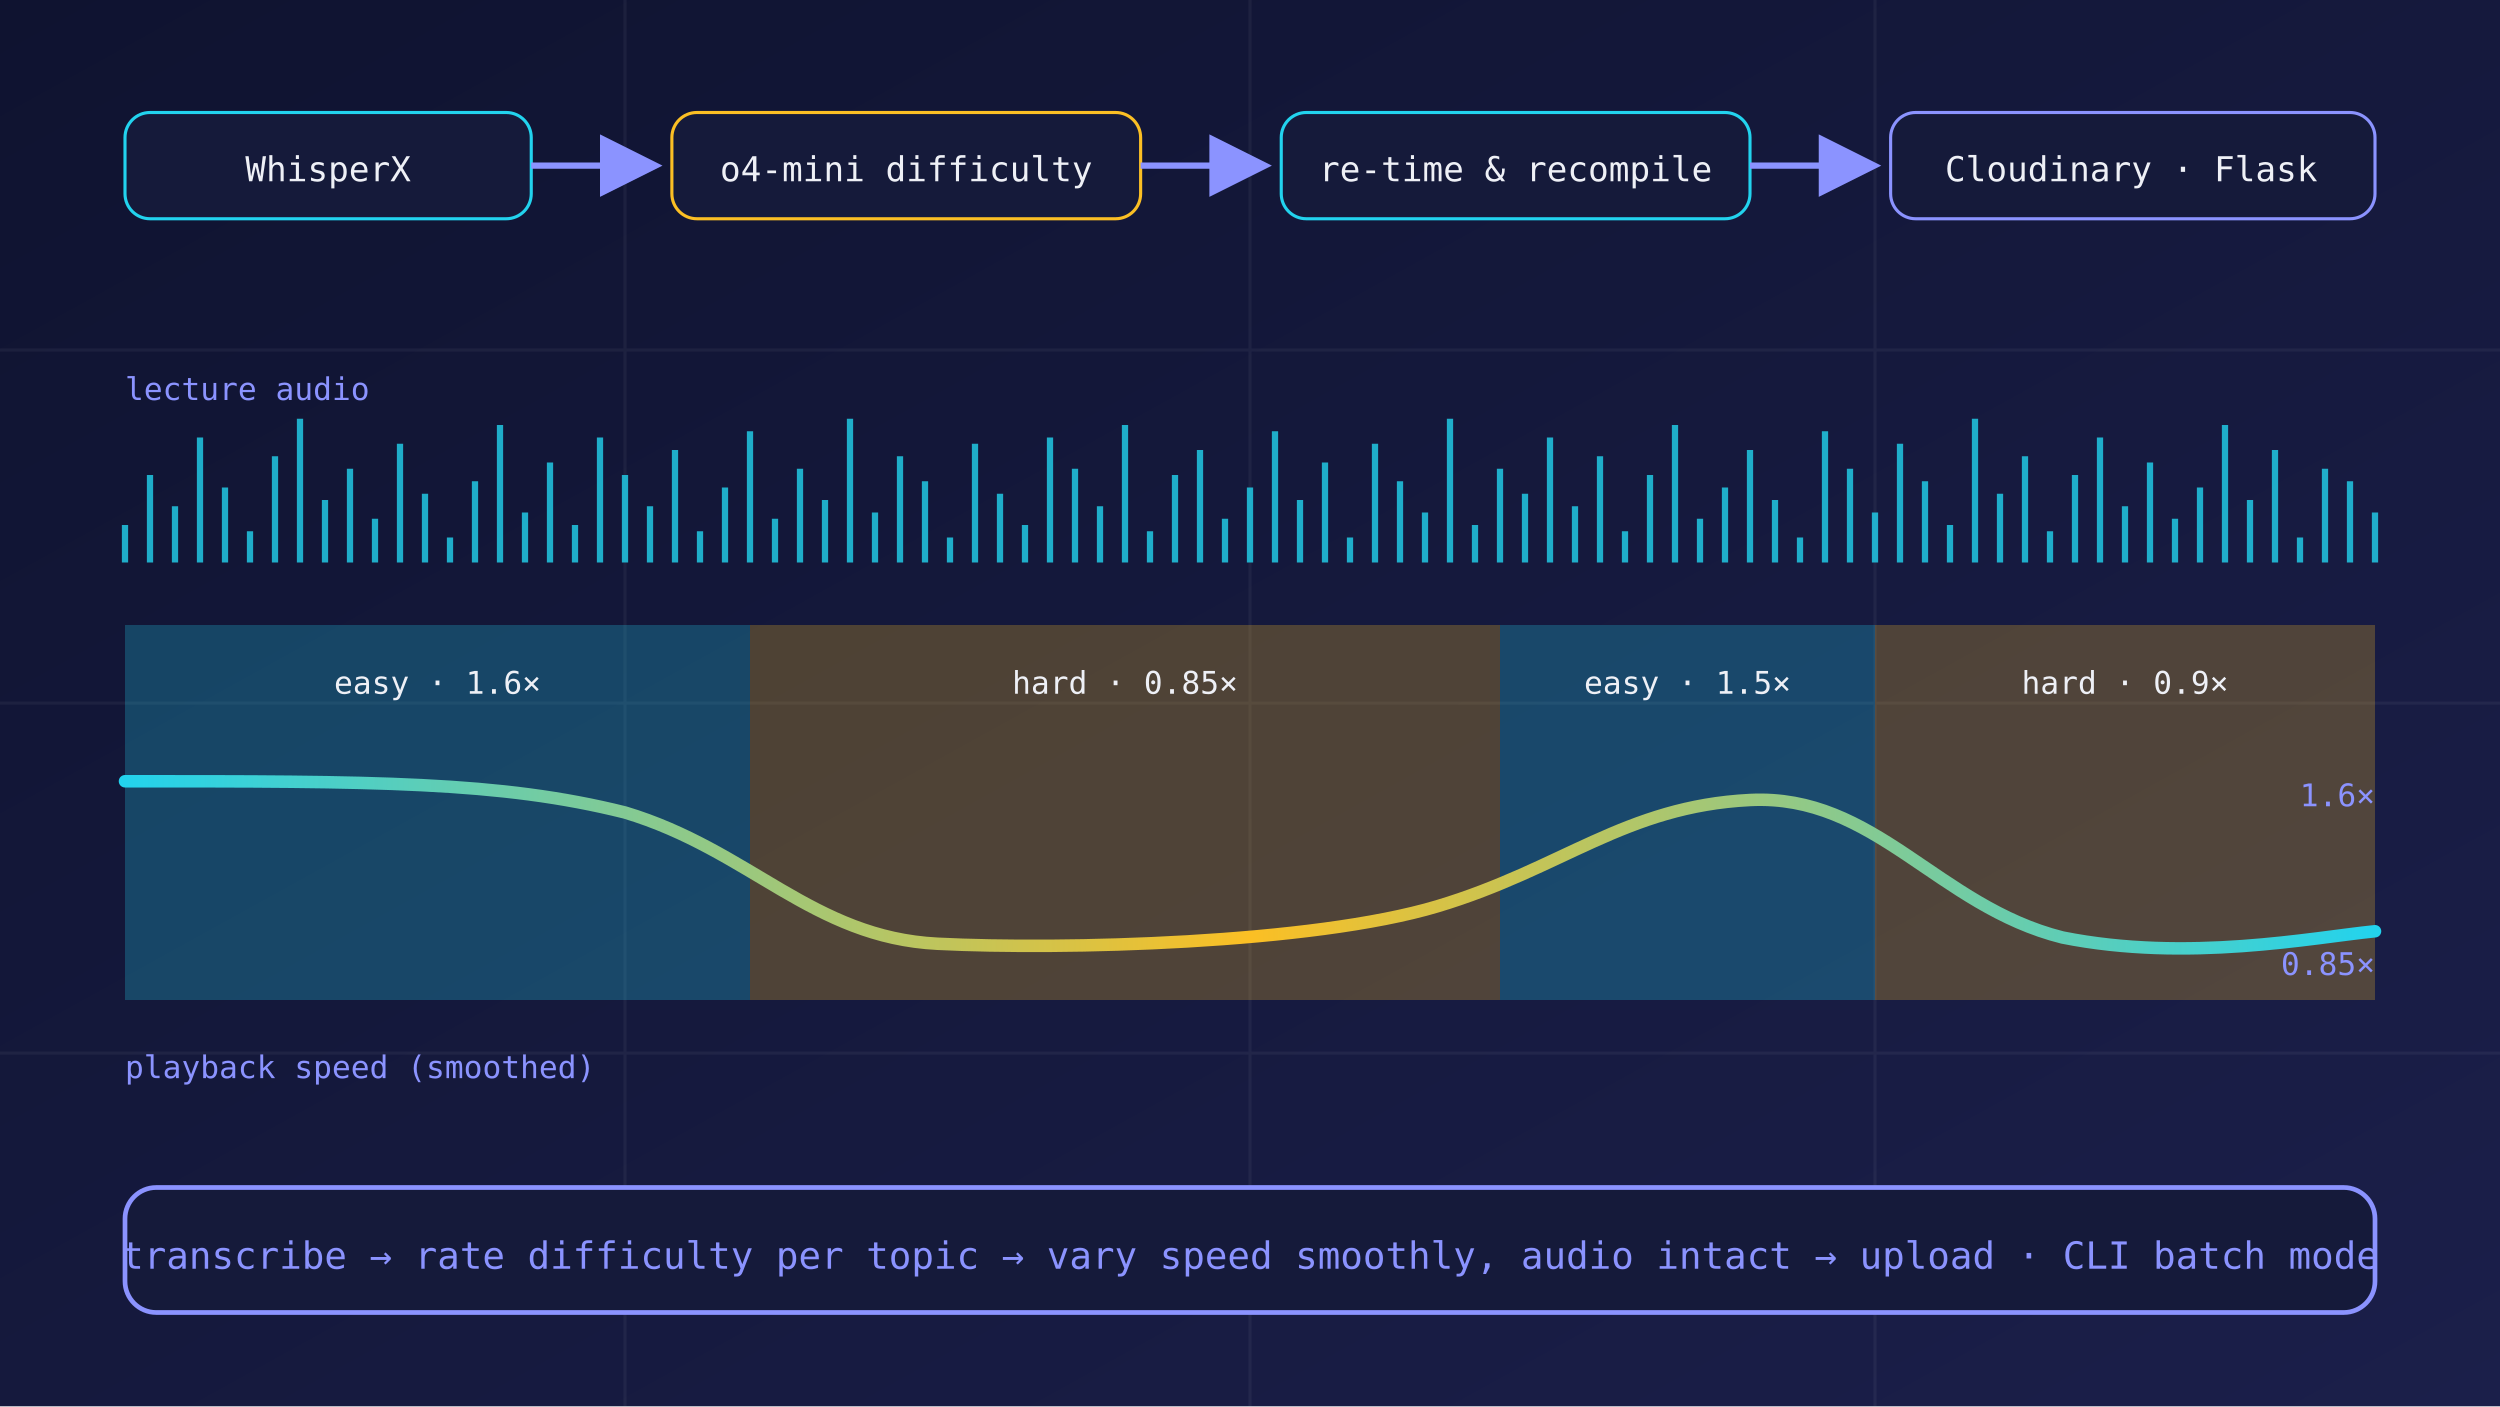
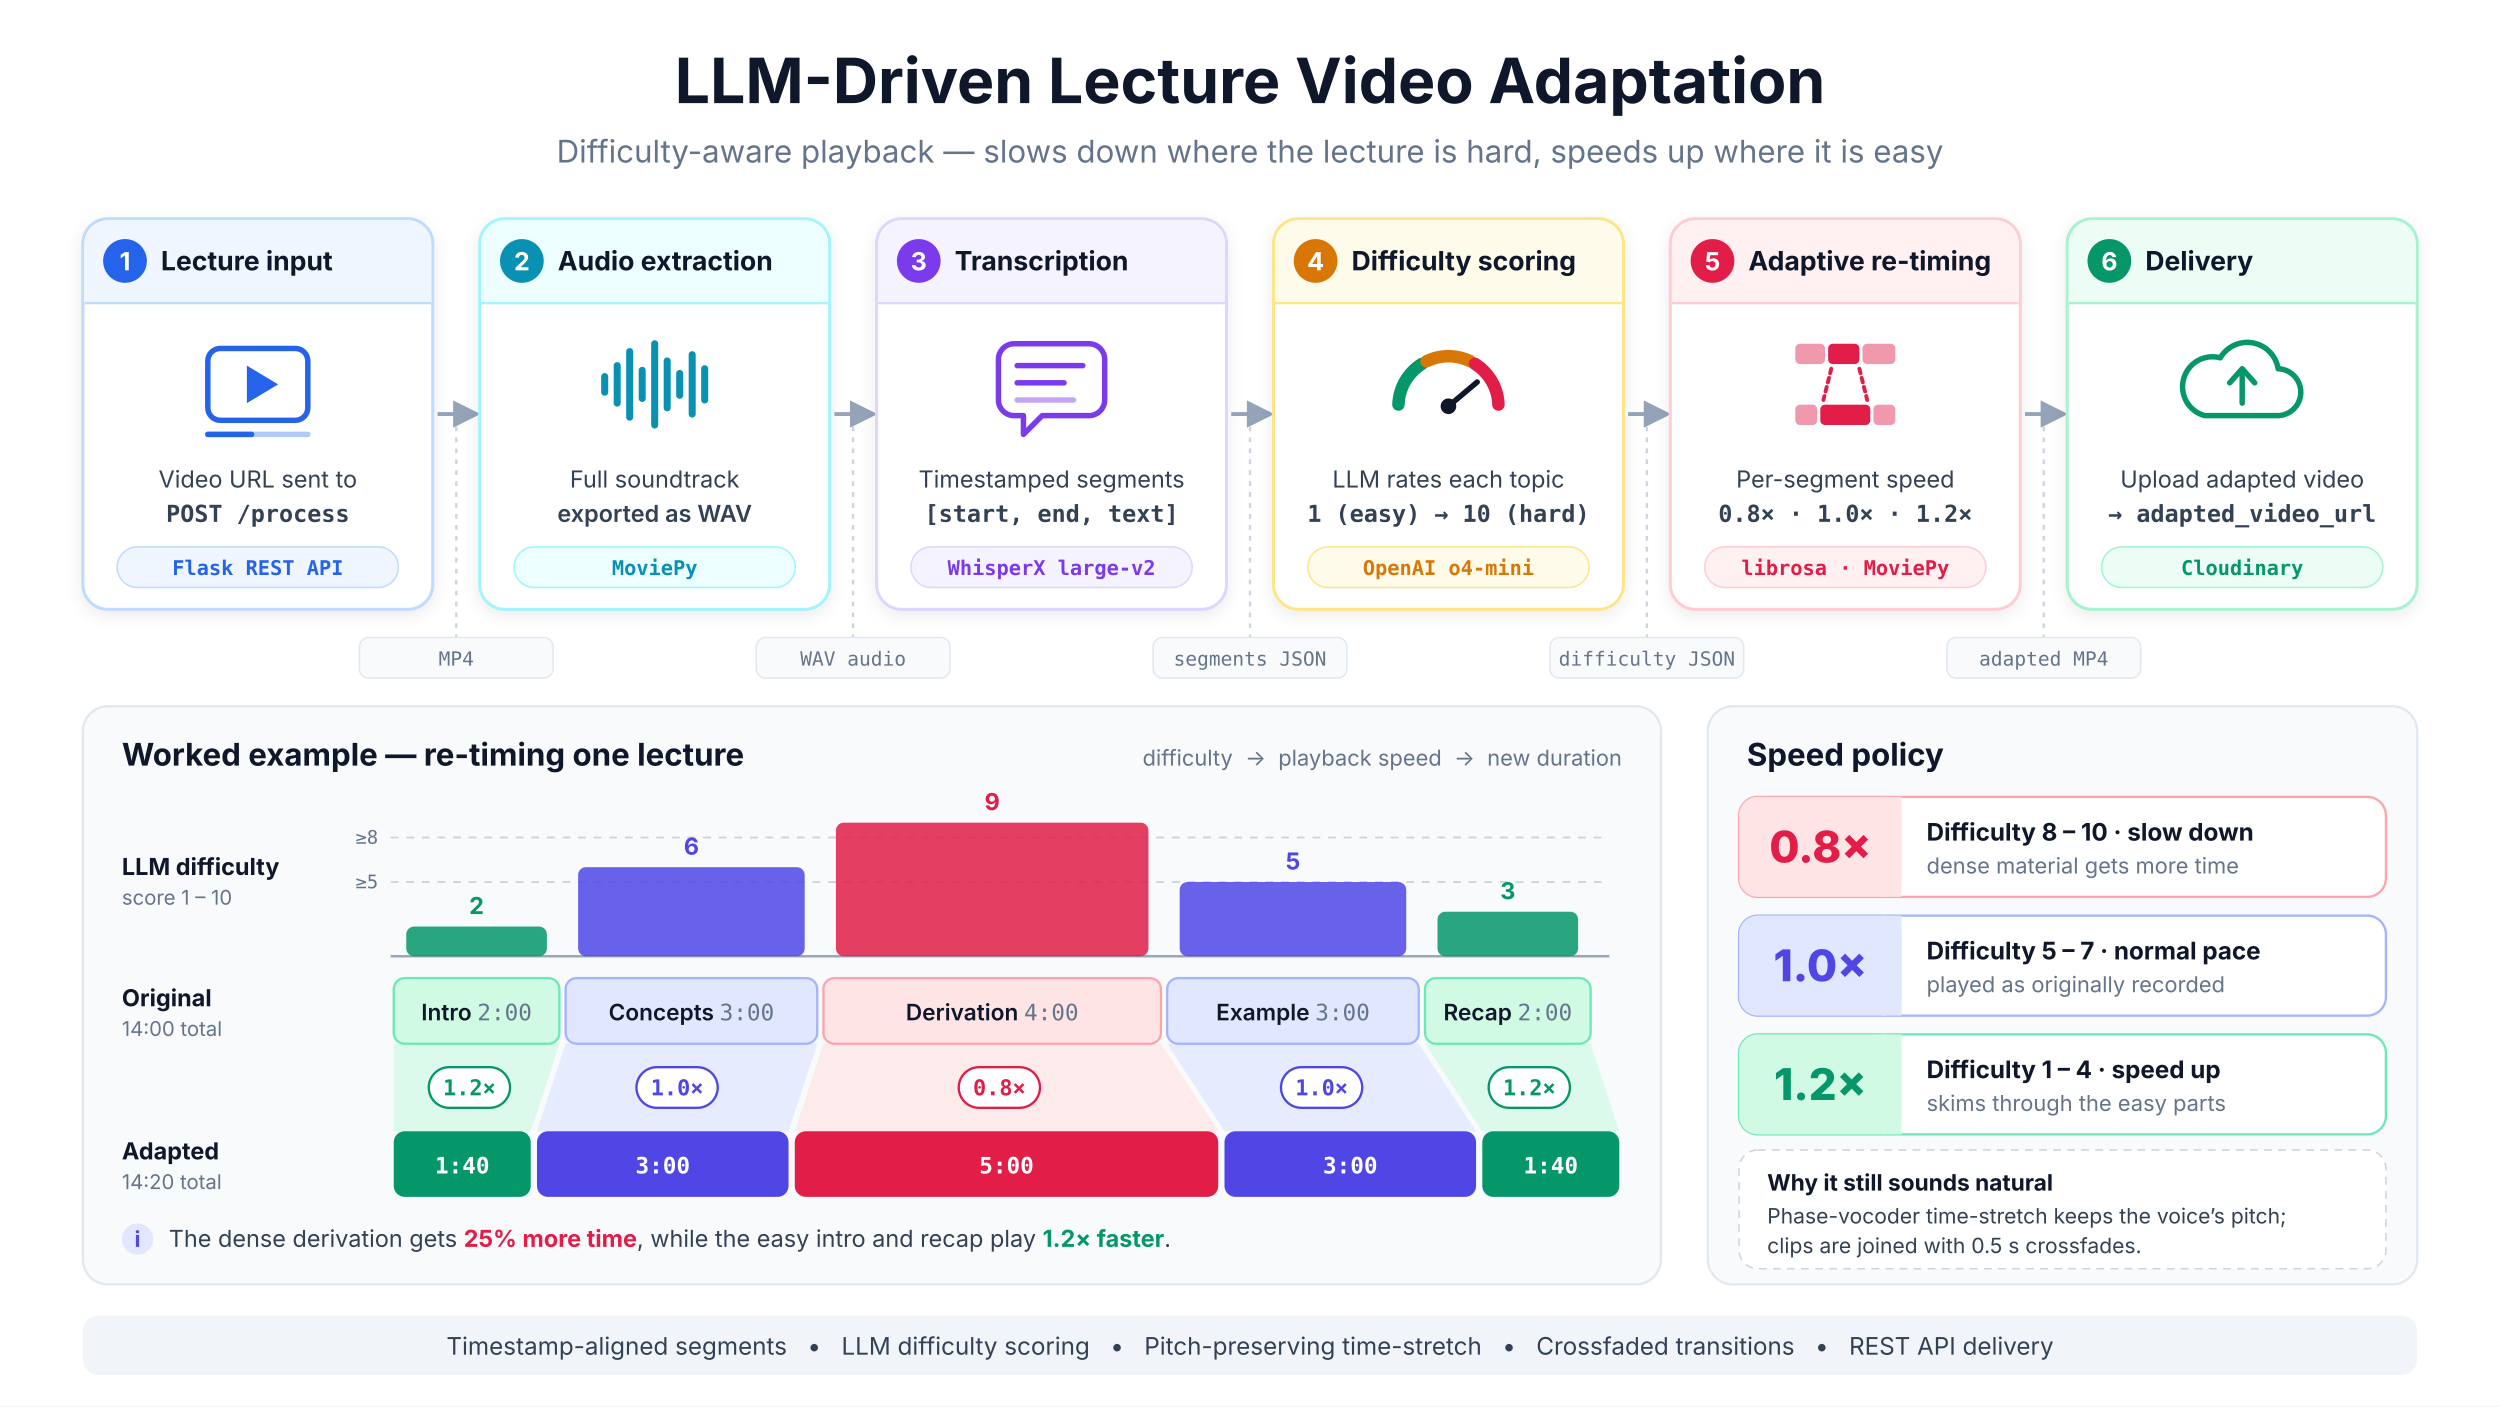
- <svg xmlns="http://www.w3.org/2000/svg" viewBox="0 0 800 450" width="800" height="450" font-family="JetBrains Mono, ui-monospace, monospace">
+ <svg xmlns="http://www.w3.org/2000/svg" viewBox="0 0 1600 900" width="1600" height="900">
+   <style>
+   text{font-family:'Segoe UI',Inter,'Helvetica Neue',Arial,sans-serif;fill:#0f172a}
+   .m{font-family:Consolas,'JetBrains Mono',Menlo,monospace}
+ </style>
  <defs>
-     <linearGradient id="bg" x1="0" y1="0" x2="1" y2="1">
-       <stop offset="0" stop-color="#0f1330" />
-       <stop offset="1" stop-color="#1b1f4a" />
-     </linearGradient>
-     <linearGradient id="speed" x1="0" y1="0" x2="1" y2="0">
-       <stop offset="0" stop-color="#22d3ee" />
-       <stop offset="0.5" stop-color="#fbbf24" />
-       <stop offset="1" stop-color="#22d3ee" />
-     </linearGradient>
-     <marker id="a" markerWidth="10" markerHeight="10" refX="8" refY="5" orient="auto">
-       <path d="M0,0 L10,5 L0,10 Z" fill="#8b93ff" />
+     <filter id="sh" x="-10%" y="-10%" width="120%" height="130%">
+       <feDropShadow dx="0" dy="3" stdDeviation="5" flood-color="#0f172a" flood-opacity="0.08" />
+     </filter>
+     <marker id="arr" viewBox="0 0 10 10" refX="8" refY="5" markerWidth="7" markerHeight="7" orient="auto-start-reverse">
+       <path d="M0,0 L10,5 L0,10 z" fill="#94a3b8" />
    </marker>
  </defs>
-   <rect width="800" height="450" fill="url(#bg)" />
-   <g stroke="#fff" stroke-opacity="0.05">
-     <path d="M0 112H800M0 225H800M0 337H800M200 0V450M400 0V450M600 0V450" />
-   </g>
-   <g font-size="11" fill="#eef0f6" text-anchor="middle">
-     <rect x="40" y="36" width="130" height="34" rx="8" fill="#151a3a" stroke="#22d3ee" />
-     <text x="105" y="58">WhisperX</text>
-     <rect x="215" y="36" width="150" height="34" rx="8" fill="#151a3a" stroke="#fbbf24" />
-     <text x="290" y="58">o4-mini difficulty</text>
-     <rect x="410" y="36" width="150" height="34" rx="8" fill="#151a3a" stroke="#22d3ee" />
-     <text x="485" y="58">re-time &amp; recompile</text>
-     <rect x="605" y="36" width="155" height="34" rx="8" fill="#151a3a" stroke="#8b93ff" />
-     <text x="682" y="58">Cloudinary · Flask</text>
-   </g>
-   <g stroke="#8b93ff" stroke-width="2" fill="none">
-     <path d="M170 53H208" marker-end="url(#a)" />
-     <path d="M365 53H403" marker-end="url(#a)" />
-     <path d="M560 53H598" marker-end="url(#a)" />
-   </g>
-   <text x="40" y="128" font-size="10" fill="#8b93ff">lecture audio</text>
-   <g stroke="#22d3ee" stroke-width="2" opacity="0.8">
-     <path d="M40 180 v-12 M48 180 v-28 M56 180 v-18 M64 180 v-40 M72 180 v-24 M80 180 v-10 M88 180 v-34 M96 180 v-46 M104 180 v-20 M112 180 v-30 M120 180 v-14 M128 180 v-38 M136 180 v-22 M144 180 v-8 M152 180 v-26 M160 180 v-44 M168 180 v-16 M176 180 v-32 M184 180 v-12 M192 180 v-40 M200 180 v-28 M208 180 v-18 M216 180 v-36 M224 180 v-10 M232 180 v-24 M240 180 v-42 M248 180 v-14 M256 180 v-30 M264 180 v-20 M272 180 v-46 M280 180 v-16 M288 180 v-34 M296 180 v-26 M304 180 v-8 M312 180 v-38 M320 180 v-22 M328 180 v-12 M336 180 v-40 M344 180 v-30 M352 180 v-18 M360 180 v-44 M368 180 v-10 M376 180 v-28 M384 180 v-36 M392 180 v-14 M400 180 v-24 M408 180 v-42 M416 180 v-20 M424 180 v-32 M432 180 v-8 M440 180 v-38 M448 180 v-26 M456 180 v-16 M464 180 v-46 M472 180 v-12 M480 180 v-30 M488 180 v-22 M496 180 v-40 M504 180 v-18 M512 180 v-34 M520 180 v-10 M528 180 v-28 M536 180 v-44 M544 180 v-14 M552 180 v-24 M560 180 v-36 M568 180 v-20 M576 180 v-8 M584 180 v-42 M592 180 v-30 M600 180 v-16 M608 180 v-38 M616 180 v-26 M624 180 v-12 M632 180 v-46 M640 180 v-22 M648 180 v-34 M656 180 v-10 M664 180 v-28 M672 180 v-40 M680 180 v-18 M688 180 v-32 M696 180 v-14 M704 180 v-24 M712 180 v-44 M720 180 v-20 M728 180 v-36 M736 180 v-8 M744 180 v-30 M752 180 v-26 M760 180 v-16" />
-   </g>
-   <g opacity="0.25">
-     <rect x="40" y="200" width="200" height="120" fill="#22d3ee" />
-     <rect x="240" y="200" width="240" height="120" fill="#fbbf24" />
-     <rect x="480" y="200" width="120" height="120" fill="#22d3ee" />
-     <rect x="600" y="200" width="160" height="120" fill="#fbbf24" />
-   </g>
-   <g font-size="10" text-anchor="middle" fill="#eef0f6">
-     <text x="140" y="222">easy · 1.6×</text>
-     <text x="360" y="222">hard · 0.85×</text>
-     <text x="540" y="222">easy · 1.5×</text>
-     <text x="680" y="222">hard · 0.9×</text>
-   </g>
-   <path d="M40 250 C120 250 160 250 200 260 C240 272 260 300 300 302 C340 304 420 302 460 290 C500 278 520 258 560 256 C600 254 620 290 660 300 C700 308 740 300 760 298" fill="none" stroke="url(#speed)" stroke-width="4" stroke-linecap="round" />
-   <text x="40" y="345" font-size="10" fill="#8b93ff">playback speed (smoothed)</text>
-   <g font-size="10" fill="#8b93ff" text-anchor="end">
-     <text x="760" y="258">1.6×</text>
-     <text x="760" y="312">0.85×</text>
-   </g>
-   <rect x="40" y="380" width="720" height="40" rx="10" fill="#151a3a" stroke="#8b93ff" stroke-width="1.5" />
-   <text x="400" y="406" text-anchor="middle" font-size="12" fill="#8b93ff">transcribe → rate difficulty per topic → vary speed smoothly, audio intact → upload · CLI batch mode</text>
+   <rect width="1600" height="900" fill="#ffffff" />
+   <text x="800" y="66" text-anchor="middle" font-size="40" font-weight="700">LLM-Driven Lecture Video Adaptation</text>
+   <text x="800" y="104" text-anchor="middle" font-size="20" style="fill:#64748b">Difficulty-aware playback — slows down where the lecture is hard, speeds up where it is easy</text>
+   <g filter="url(#sh)">
+     <rect x="53" y="140" width="224" height="250" rx="16" fill="#fff" stroke="#bfdbfe" stroke-width="2" />
+   </g>
+   <path d="M54,157 a16,16 0 0 1 16,-16 h190 a16,16 0 0 1 16,16 v37 h-222 z" fill="#eff6ff" />
+   <line x1="54" y1="194" x2="276" y2="194" stroke="#bfdbfe" stroke-width="1.5" />
+   <circle cx="80" cy="167" r="14" fill="#2563eb" />
+   <text x="80" y="173" text-anchor="middle" font-size="16" font-weight="700" style="fill:#fff">1</text>
+   <text x="103" y="173" font-size="17" font-weight="700">Lecture input</text>
+   <rect x="133" y="223" width="64" height="46" rx="8" fill="none" stroke="#2563eb" stroke-width="3.5" />
+   <path d="M158,234 L178,246 L158,258 Z" fill="#2563eb" />
+   <line x1="133" y1="278" x2="197" y2="278" stroke="#2563eb" stroke-width="3.5" stroke-linecap="round" opacity=".35" />
+   <line x1="133" y1="278" x2="161" y2="278" stroke="#2563eb" stroke-width="3.5" stroke-linecap="round" />
+   <text x="165" y="312" text-anchor="middle" font-size="15" style="fill:#334155">Video URL sent to</text>
+   <text x="165" y="334" text-anchor="middle" font-size="15" font-weight="600" class="m" style="fill:#334155">POST /process</text>
+   <rect x="75" y="350" width="180" height="26" rx="13" fill="#eff6ff" stroke="#bfdbfe" />
+   <text x="165" y="368" text-anchor="middle" font-size="13" font-weight="600" class="m" style="fill:#2563eb">Flask REST API</text>
+   <line x1="280" y1="265" x2="304" y2="265" stroke="#94a3b8" stroke-width="2.5" marker-end="url(#arr)" />
+   <line x1="292" y1="273" x2="292" y2="408" stroke="#cbd5e1" stroke-width="1.5" stroke-dasharray="3 4" />
+   <rect x="230" y="408" width="124" height="26" rx="6" fill="#f8fafc" stroke="#e2e8f0" />
+   <text x="292" y="426" text-anchor="middle" font-size="12.5" class="m" style="fill:#64748b">MP4</text>
+   <g filter="url(#sh)">
+     <rect x="307" y="140" width="224" height="250" rx="16" fill="#fff" stroke="#a5f3fc" stroke-width="2" />
+   </g>
+   <path d="M308,157 a16,16 0 0 1 16,-16 h190 a16,16 0 0 1 16,16 v37 h-222 z" fill="#ecfeff" />
+   <line x1="308" y1="194" x2="530" y2="194" stroke="#a5f3fc" stroke-width="1.5" />
+   <circle cx="334" cy="167" r="14" fill="#0891b2" />
+   <text x="334" y="173" text-anchor="middle" font-size="16" font-weight="700" style="fill:#fff">2</text>
+   <text x="357" y="173" font-size="17" font-weight="700">Audio extraction</text>
+   <line x1="387" y1="241" x2="387" y2="251" stroke="#0891b2" stroke-width="4.5" stroke-linecap="round" />
+   <line x1="395" y1="234" x2="395" y2="258" stroke="#0891b2" stroke-width="4.5" stroke-linecap="round" />
+   <line x1="403" y1="225" x2="403" y2="267" stroke="#0891b2" stroke-width="4.5" stroke-linecap="round" />
+   <line x1="411" y1="237" x2="411" y2="255" stroke="#0891b2" stroke-width="4.5" stroke-linecap="round" />
+   <line x1="419" y1="220" x2="419" y2="272" stroke="#0891b2" stroke-width="4.5" stroke-linecap="round" />
+   <line x1="427" y1="231" x2="427" y2="261" stroke="#0891b2" stroke-width="4.5" stroke-linecap="round" />
+   <line x1="435" y1="239" x2="435" y2="253" stroke="#0891b2" stroke-width="4.5" stroke-linecap="round" />
+   <line x1="443" y1="227" x2="443" y2="265" stroke="#0891b2" stroke-width="4.5" stroke-linecap="round" />
+   <line x1="451" y1="236" x2="451" y2="256" stroke="#0891b2" stroke-width="4.5" stroke-linecap="round" />
+   <text x="419" y="312" text-anchor="middle" font-size="15" style="fill:#334155">Full soundtrack</text>
+   <text x="419" y="334" text-anchor="middle" font-size="15" font-weight="600" class="" style="fill:#334155">exported as WAV</text>
+   <rect x="329" y="350" width="180" height="26" rx="13" fill="#ecfeff" stroke="#a5f3fc" />
+   <text x="419" y="368" text-anchor="middle" font-size="13" font-weight="600" class="m" style="fill:#0891b2">MoviePy</text>
+   <line x1="534" y1="265" x2="558" y2="265" stroke="#94a3b8" stroke-width="2.5" marker-end="url(#arr)" />
+   <line x1="546" y1="273" x2="546" y2="408" stroke="#cbd5e1" stroke-width="1.5" stroke-dasharray="3 4" />
+   <rect x="484" y="408" width="124" height="26" rx="6" fill="#f8fafc" stroke="#e2e8f0" />
+   <text x="546" y="426" text-anchor="middle" font-size="12.5" class="m" style="fill:#64748b">WAV audio</text>
+   <g filter="url(#sh)">
+     <rect x="561" y="140" width="224" height="250" rx="16" fill="#fff" stroke="#ddd6fe" stroke-width="2" />
+   </g>
+   <path d="M562,157 a16,16 0 0 1 16,-16 h190 a16,16 0 0 1 16,16 v37 h-222 z" fill="#f5f3ff" />
+   <line x1="562" y1="194" x2="784" y2="194" stroke="#ddd6fe" stroke-width="1.5" />
+   <circle cx="588" cy="167" r="14" fill="#7c3aed" />
+   <text x="588" y="173" text-anchor="middle" font-size="16" font-weight="700" style="fill:#fff">3</text>
+   <text x="611" y="173" font-size="17" font-weight="700">Transcription</text>
+   <path d="M649,220 h48 a10,10 0 0 1 10,10 v26 a10,10 0 0 1 -10,10 h-30 l-12,12 v-12 h-6 a10,10 0 0 1 -10,-10 v-26 a10,10 0 0 1 10,-10 z" fill="none" stroke="#7c3aed" stroke-width="3.5" stroke-linejoin="round" />
+   <line x1="651" y1="234" x2="693" y2="234" stroke="#7c3aed" stroke-width="3.5" stroke-linecap="round" />
+   <line x1="651" y1="245" x2="681" y2="245" stroke="#7c3aed" stroke-width="3.5" stroke-linecap="round" />
+   <line x1="651" y1="256" x2="687" y2="256" stroke="#7c3aed" stroke-width="3.5" stroke-linecap="round" opacity=".45" />
+   <text x="673" y="312" text-anchor="middle" font-size="15" style="fill:#334155">Timestamped segments</text>
+   <text x="673" y="334" text-anchor="middle" font-size="15" font-weight="600" class="m" style="fill:#334155">[start, end, text]</text>
+   <rect x="583" y="350" width="180" height="26" rx="13" fill="#f5f3ff" stroke="#ddd6fe" />
+   <text x="673" y="368" text-anchor="middle" font-size="13" font-weight="600" class="m" style="fill:#7c3aed">WhisperX large-v2</text>
+   <line x1="788" y1="265" x2="812" y2="265" stroke="#94a3b8" stroke-width="2.5" marker-end="url(#arr)" />
+   <line x1="800" y1="273" x2="800" y2="408" stroke="#cbd5e1" stroke-width="1.5" stroke-dasharray="3 4" />
+   <rect x="738" y="408" width="124" height="26" rx="6" fill="#f8fafc" stroke="#e2e8f0" />
+   <text x="800" y="426" text-anchor="middle" font-size="12.5" class="m" style="fill:#64748b">segments JSON</text>
+   <g filter="url(#sh)">
+     <rect x="815" y="140" width="224" height="250" rx="16" fill="#fff" stroke="#fde68a" stroke-width="2" />
+   </g>
+   <path d="M816,157 a16,16 0 0 1 16,-16 h190 a16,16 0 0 1 16,16 v37 h-222 z" fill="#fffbeb" />
+   <line x1="816" y1="194" x2="1038" y2="194" stroke="#fde68a" stroke-width="1.5" />
+   <circle cx="842" cy="167" r="14" fill="#d97706" />
+   <text x="842" y="173" text-anchor="middle" font-size="16" font-weight="700" style="fill:#fff">4</text>
+   <text x="865" y="173" font-size="17" font-weight="700">Difficulty scoring</text>
+   <path d="M895.0,258.9 A32,32 0 0 1 910.0,232.9" fill="none" stroke="#059669" stroke-width="8" stroke-linecap="round" />
+   <path d="M913.0,231.2 A32,32 0 0 1 941.0,231.2" fill="none" stroke="#d97706" stroke-width="8" stroke-linecap="round" />
+   <path d="M944.0,232.9 A32,32 0 0 1 959.0,258.9" fill="none" stroke="#e11d48" stroke-width="8" stroke-linecap="round" />
+   <line x1="927" y1="260" x2="945.4" y2="244.5" stroke="#0f172a" stroke-width="3.5" stroke-linecap="round" />
+   <circle cx="927" cy="260" r="5" fill="#0f172a" />
+   <text x="927" y="312" text-anchor="middle" font-size="15" style="fill:#334155">LLM rates each topic</text>
+   <text x="927" y="334" text-anchor="middle" font-size="15" font-weight="600" class="m" style="fill:#334155">1 (easy) → 10 (hard)</text>
+   <rect x="837" y="350" width="180" height="26" rx="13" fill="#fffbeb" stroke="#fde68a" />
+   <text x="927" y="368" text-anchor="middle" font-size="13" font-weight="600" class="m" style="fill:#d97706">OpenAI o4-mini</text>
+   <line x1="1042" y1="265" x2="1066" y2="265" stroke="#94a3b8" stroke-width="2.5" marker-end="url(#arr)" />
+   <line x1="1054" y1="273" x2="1054" y2="408" stroke="#cbd5e1" stroke-width="1.5" stroke-dasharray="3 4" />
+   <rect x="992" y="408" width="124" height="26" rx="6" fill="#f8fafc" stroke="#e2e8f0" />
+   <text x="1054" y="426" text-anchor="middle" font-size="12.5" class="m" style="fill:#64748b">difficulty JSON</text>
+   <g filter="url(#sh)">
+     <rect x="1069" y="140" width="224" height="250" rx="16" fill="#fff" stroke="#fecdd3" stroke-width="2" />
+   </g>
+   <path d="M1070,157 a16,16 0 0 1 16,-16 h190 a16,16 0 0 1 16,16 v37 h-222 z" fill="#fff1f2" />
+   <line x1="1070" y1="194" x2="1292" y2="194" stroke="#fecdd3" stroke-width="1.5" />
+   <circle cx="1096" cy="167" r="14" fill="#e11d48" />
+   <text x="1096" y="173" text-anchor="middle" font-size="16" font-weight="700" style="fill:#fff">5</text>
+   <text x="1119" y="173" font-size="17" font-weight="700">Adaptive re-timing</text>
+   <rect x="1149" y="220" width="19" height="13" rx="3" fill="#e11d48" opacity="0.45" />
+   <rect x="1170" y="220" width="20" height="13" rx="3" fill="#e11d48" opacity="1" />
+   <rect x="1192" y="220" width="21" height="13" rx="3" fill="#e11d48" opacity="0.45" />
+   <rect x="1149" y="259" width="14" height="13" rx="3" fill="#e11d48" opacity="0.45" />
+   <rect x="1165" y="259" width="32" height="13" rx="3" fill="#e11d48" opacity="1" />
+   <rect x="1199" y="259" width="14" height="13" rx="3" fill="#e11d48" opacity="0.45" />
+   <path d="M1172,236 L1167,256 M1190,236 L1195,256" stroke="#e11d48" stroke-width="2.5" stroke-linecap="round" stroke-dasharray="3 3" />
+   <text x="1181" y="312" text-anchor="middle" font-size="15" style="fill:#334155">Per-segment speed</text>
+   <text x="1181" y="334" text-anchor="middle" font-size="15" font-weight="600" class="m" style="fill:#334155">0.8× · 1.0× · 1.2×</text>
+   <rect x="1091" y="350" width="180" height="26" rx="13" fill="#fff1f2" stroke="#fecdd3" />
+   <text x="1181" y="368" text-anchor="middle" font-size="13" font-weight="600" class="m" style="fill:#e11d48">librosa · MoviePy</text>
+   <line x1="1296" y1="265" x2="1320" y2="265" stroke="#94a3b8" stroke-width="2.5" marker-end="url(#arr)" />
+   <line x1="1308" y1="273" x2="1308" y2="408" stroke="#cbd5e1" stroke-width="1.5" stroke-dasharray="3 4" />
+   <rect x="1246" y="408" width="124" height="26" rx="6" fill="#f8fafc" stroke="#e2e8f0" />
+   <text x="1308" y="426" text-anchor="middle" font-size="12.5" class="m" style="fill:#64748b">adapted MP4</text>
+   <g filter="url(#sh)">
+     <rect x="1323" y="140" width="224" height="250" rx="16" fill="#fff" stroke="#a7f3d0" stroke-width="2" />
+   </g>
+   <path d="M1324,157 a16,16 0 0 1 16,-16 h190 a16,16 0 0 1 16,16 v37 h-222 z" fill="#ecfdf5" />
+   <line x1="1324" y1="194" x2="1546" y2="194" stroke="#a7f3d0" stroke-width="1.5" />
+   <circle cx="1350" cy="167" r="14" fill="#059669" />
+   <text x="1350" y="173" text-anchor="middle" font-size="16" font-weight="700" style="fill:#fff">6</text>
+   <text x="1373" y="173" font-size="17" font-weight="700">Delivery</text>
+   <path d="M1411,266 h46 a15,15 0 0 0 1,-30 a20,20 0 0 0 -37,-7 a14,14 0 0 0 -10,37 z" fill="none" stroke="#059669" stroke-width="3.5" stroke-linejoin="round" />
+   <line x1="1435" y1="258" x2="1435" y2="237" stroke="#059669" stroke-width="3.5" stroke-linecap="round" />
+   <path d="M1427,245 L1435,236 L1443,245" fill="none" stroke="#059669" stroke-width="3.5" stroke-linecap="round" stroke-linejoin="round" />
+   <text x="1435" y="312" text-anchor="middle" font-size="15" style="fill:#334155">Upload adapted video</text>
+   <text x="1435" y="334" text-anchor="middle" font-size="15" font-weight="600" class="m" style="fill:#334155">→ adapted_video_url</text>
+   <rect x="1345" y="350" width="180" height="26" rx="13" fill="#ecfdf5" stroke="#a7f3d0" />
+   <text x="1435" y="368" text-anchor="middle" font-size="13" font-weight="600" class="m" style="fill:#059669">Cloudinary</text>
+   <rect x="53" y="452" width="1010" height="370" rx="16" fill="#f8fafc" stroke="#e2e8f0" stroke-width="1.5" />
+   <text x="78" y="490" font-size="20" font-weight="700">Worked example — re-timing one lecture</text>
+   <text x="1038" y="490" text-anchor="end" font-size="14" style="fill:#64748b">difficulty  →  playback speed  →  new duration</text>
+   <text x="78" y="560" font-size="15" font-weight="700">LLM difficulty</text>
+   <text x="78" y="579" font-size="13" style="fill:#64748b">score 1 – 10</text>
+   <text x="78" y="644" font-size="15" font-weight="700">Original</text>
+   <text x="78" y="663" font-size="13" style="fill:#64748b">14:00 total</text>
+   <text x="78" y="742" font-size="15" font-weight="700">Adapted</text>
+   <text x="78" y="761" font-size="13" style="fill:#64748b">14:20 total</text>
+   <line x1="250" y1="536" x2="1030" y2="536" stroke="#cbd5e1" stroke-width="1.2" stroke-dasharray="5 5" />
+   <text x="242" y="540" text-anchor="end" font-size="12" class="m" style="fill:#64748b">≥8</text>
+   <line x1="250" y1="564.5" x2="1030" y2="564.5" stroke="#cbd5e1" stroke-width="1.2" stroke-dasharray="5 5" />
+   <text x="242" y="568.5" text-anchor="end" font-size="12" class="m" style="fill:#64748b">≥5</text>
+   <line x1="250" y1="612" x2="1030" y2="612" stroke="#94a3b8" stroke-width="1.5" />
+   <rect x="260" y="593" width="90" height="19" rx="5" fill="#059669" opacity=".85" />
+   <text x="305" y="585" text-anchor="middle" font-size="15" font-weight="700" style="fill:#059669">2</text>
+   <path d="M252,668 L358,668 L339.667,724 L252,724 Z" fill="#d1fae5" opacity=".75" />
+   <rect x="252" y="626" width="106" height="42" rx="7" fill="#d1fae5" stroke="#6ee7b7" stroke-width="1.5" />
+   <text x="305" y="653" text-anchor="middle" font-size="14.5" font-weight="600">Intro <tspan class="m" style="fill:#64748b" font-weight="400">2:00</tspan>
+   </text>
+   <rect x="252" y="724" width="87.667" height="42" rx="7" fill="#059669" />
+   <text x="295.833" y="751" text-anchor="middle" font-size="14.5" font-weight="700" class="m" style="fill:#fff">1:40</text>
+   <rect x="274.417" y="683" width="52" height="26" rx="13" fill="#fff" stroke="#059669" stroke-width="1.5" />
+   <text x="300.417" y="701" text-anchor="middle" font-size="14" font-weight="700" class="m" style="fill:#059669">1.2×</text>
+   <rect x="370" y="555" width="145" height="57" rx="5" fill="#4f46e5" opacity=".85" />
+   <text x="442.5" y="547" text-anchor="middle" font-size="15" font-weight="700" style="fill:#4f46e5">6</text>
+   <path d="M362,668 L523,668 L504.667,724 L343.667,724 Z" fill="#e0e7ff" opacity=".75" />
+   <rect x="362" y="626" width="161" height="42" rx="7" fill="#e0e7ff" stroke="#a5b4fc" stroke-width="1.5" />
+   <text x="442.5" y="653" text-anchor="middle" font-size="14.5" font-weight="600">Concepts <tspan class="m" style="fill:#64748b" font-weight="400">3:00</tspan>
+   </text>
+   <rect x="343.667" y="724" width="161" height="42" rx="7" fill="#4f46e5" />
+   <text x="424.167" y="751" text-anchor="middle" font-size="14.5" font-weight="700" class="m" style="fill:#fff">3:00</text>
+   <rect x="407.333" y="683" width="52" height="26" rx="13" fill="#fff" stroke="#4f46e5" stroke-width="1.5" />
+   <text x="433.333" y="701" text-anchor="middle" font-size="14" font-weight="700" class="m" style="fill:#4f46e5">1.0×</text>
+   <rect x="535" y="526.5" width="200" height="85.5" rx="5" fill="#e11d48" opacity=".85" />
+   <text x="635" y="518.5" text-anchor="middle" font-size="15" font-weight="700" style="fill:#e11d48">9</text>
+   <path d="M527,668 L743,668 L779.667,724 L508.667,724 Z" fill="#ffe4e6" opacity=".75" />
+   <rect x="527" y="626" width="216" height="42" rx="7" fill="#ffe4e6" stroke="#fda4af" stroke-width="1.5" />
+   <text x="635" y="653" text-anchor="middle" font-size="14.5" font-weight="600">Derivation <tspan class="m" style="fill:#64748b" font-weight="400">4:00</tspan>
+   </text>
+   <rect x="508.667" y="724" width="271" height="42" rx="7" fill="#e11d48" />
+   <text x="644.167" y="751" text-anchor="middle" font-size="14.5" font-weight="700" class="m" style="fill:#fff">5:00</text>
+   <rect x="613.583" y="683" width="52" height="26" rx="13" fill="#fff" stroke="#e11d48" stroke-width="1.5" />
+   <text x="639.583" y="701" text-anchor="middle" font-size="14" font-weight="700" class="m" style="fill:#e11d48">0.8×</text>
+   <rect x="755" y="564.5" width="145" height="47.5" rx="5" fill="#4f46e5" opacity=".85" />
+   <text x="827.5" y="556.5" text-anchor="middle" font-size="15" font-weight="700" style="fill:#4f46e5">5</text>
+   <path d="M747,668 L908,668 L944.667,724 L783.667,724 Z" fill="#e0e7ff" opacity=".75" />
+   <rect x="747" y="626" width="161" height="42" rx="7" fill="#e0e7ff" stroke="#a5b4fc" stroke-width="1.5" />
+   <text x="827.5" y="653" text-anchor="middle" font-size="14.5" font-weight="600">Example <tspan class="m" style="fill:#64748b" font-weight="400">3:00</tspan>
+   </text>
+   <rect x="783.667" y="724" width="161" height="42" rx="7" fill="#4f46e5" />
+   <text x="864.167" y="751" text-anchor="middle" font-size="14.5" font-weight="700" class="m" style="fill:#fff">3:00</text>
+   <rect x="819.833" y="683" width="52" height="26" rx="13" fill="#fff" stroke="#4f46e5" stroke-width="1.5" />
+   <text x="845.833" y="701" text-anchor="middle" font-size="14" font-weight="700" class="m" style="fill:#4f46e5">1.0×</text>
+   <rect x="920" y="583.5" width="90" height="28.5" rx="5" fill="#059669" opacity=".85" />
+   <text x="965" y="575.5" text-anchor="middle" font-size="15" font-weight="700" style="fill:#059669">3</text>
+   <path d="M912,668 L1018,668 L1036.333,724 L948.667,724 Z" fill="#d1fae5" opacity=".75" />
+   <rect x="912" y="626" width="106" height="42" rx="7" fill="#d1fae5" stroke="#6ee7b7" stroke-width="1.5" />
+   <text x="965" y="653" text-anchor="middle" font-size="14.5" font-weight="600">Recap <tspan class="m" style="fill:#64748b" font-weight="400">2:00</tspan>
+   </text>
+   <rect x="948.667" y="724" width="87.667" height="42" rx="7" fill="#059669" />
+   <text x="992.5" y="751" text-anchor="middle" font-size="14.5" font-weight="700" class="m" style="fill:#fff">1:40</text>
+   <rect x="952.75" y="683" width="52" height="26" rx="13" fill="#fff" stroke="#059669" stroke-width="1.5" />
+   <text x="978.75" y="701" text-anchor="middle" font-size="14" font-weight="700" class="m" style="fill:#059669">1.2×</text>
+   <circle cx="88" cy="793" r="10" fill="#e0e7ff" />
+   <text x="88" y="798" text-anchor="middle" font-size="14" font-weight="700" style="fill:#4f46e5">i</text>
+   <text x="108" y="798" font-size="15" style="fill:#334155">The dense derivation gets <tspan font-weight="700" style="fill:#e11d48">25% more time</tspan>, while the easy intro and recap play <tspan font-weight="700" style="fill:#059669">1.2× faster</tspan>.</text>
+   <rect x="1093" y="452" width="454" height="370" rx="16" fill="#f8fafc" stroke="#e2e8f0" stroke-width="1.5" />
+   <text x="1118" y="490" font-size="20" font-weight="700">Speed policy</text>
+   <rect x="1113" y="510" width="414" height="64" rx="12" fill="#fff" stroke="#fda4af" stroke-width="1.5" />
+   <rect x="1113" y="510" width="104" height="64" rx="12" fill="#ffe4e6" />
+   <rect x="1205" y="510" width="12" height="64" fill="#ffe4e6" />
+   <text x="1165" y="552" text-anchor="middle" font-size="28" font-weight="800" style="fill:#e11d48">0.8×</text>
+   <text x="1233" y="538" font-size="15.5" font-weight="700">Difficulty 8 – 10 · slow down</text>
+   <text x="1233" y="559" font-size="14" style="fill:#64748b">dense material gets more time</text>
+   <rect x="1113" y="586" width="414" height="64" rx="12" fill="#fff" stroke="#a5b4fc" stroke-width="1.5" />
+   <rect x="1113" y="586" width="104" height="64" rx="12" fill="#e0e7ff" />
+   <rect x="1205" y="586" width="12" height="64" fill="#e0e7ff" />
+   <text x="1165" y="628" text-anchor="middle" font-size="28" font-weight="800" style="fill:#4f46e5">1.0×</text>
+   <text x="1233" y="614" font-size="15.5" font-weight="700">Difficulty 5 – 7 · normal pace</text>
+   <text x="1233" y="635" font-size="14" style="fill:#64748b">played as originally recorded</text>
+   <rect x="1113" y="662" width="414" height="64" rx="12" fill="#fff" stroke="#6ee7b7" stroke-width="1.5" />
+   <rect x="1113" y="662" width="104" height="64" rx="12" fill="#d1fae5" />
+   <rect x="1205" y="662" width="12" height="64" fill="#d1fae5" />
+   <text x="1165" y="704" text-anchor="middle" font-size="28" font-weight="800" style="fill:#059669">1.2×</text>
+   <text x="1233" y="690" font-size="15.5" font-weight="700">Difficulty 1 – 4 · speed up</text>
+   <text x="1233" y="711" font-size="14" style="fill:#64748b">skims through the easy parts</text>
+   <rect x="1113" y="736" width="414" height="76" rx="12" fill="#fff" stroke="#cbd5e1" stroke-dasharray="5 4" />
+   <text x="1131" y="762" font-size="14.5" font-weight="700">Why it still sounds natural</text>
+   <text x="1131" y="783" font-size="13.5" style="fill:#334155">Phase-vocoder time-stretch keeps the voice’s pitch;</text>
+   <text x="1131" y="802" font-size="13.5" style="fill:#334155">clips are joined with 0.5 s crossfades.</text>
+   <rect x="53" y="842" width="1494" height="38" rx="10" fill="#f1f5f9" />
+   <text x="800" y="867" text-anchor="middle" font-size="15.5" style="fill:#334155">Timestamp-aligned segments   •   LLM difficulty scoring   •   Pitch-preserving time-stretch   •   Crossfaded transitions   •   REST API delivery</text>
</svg>
